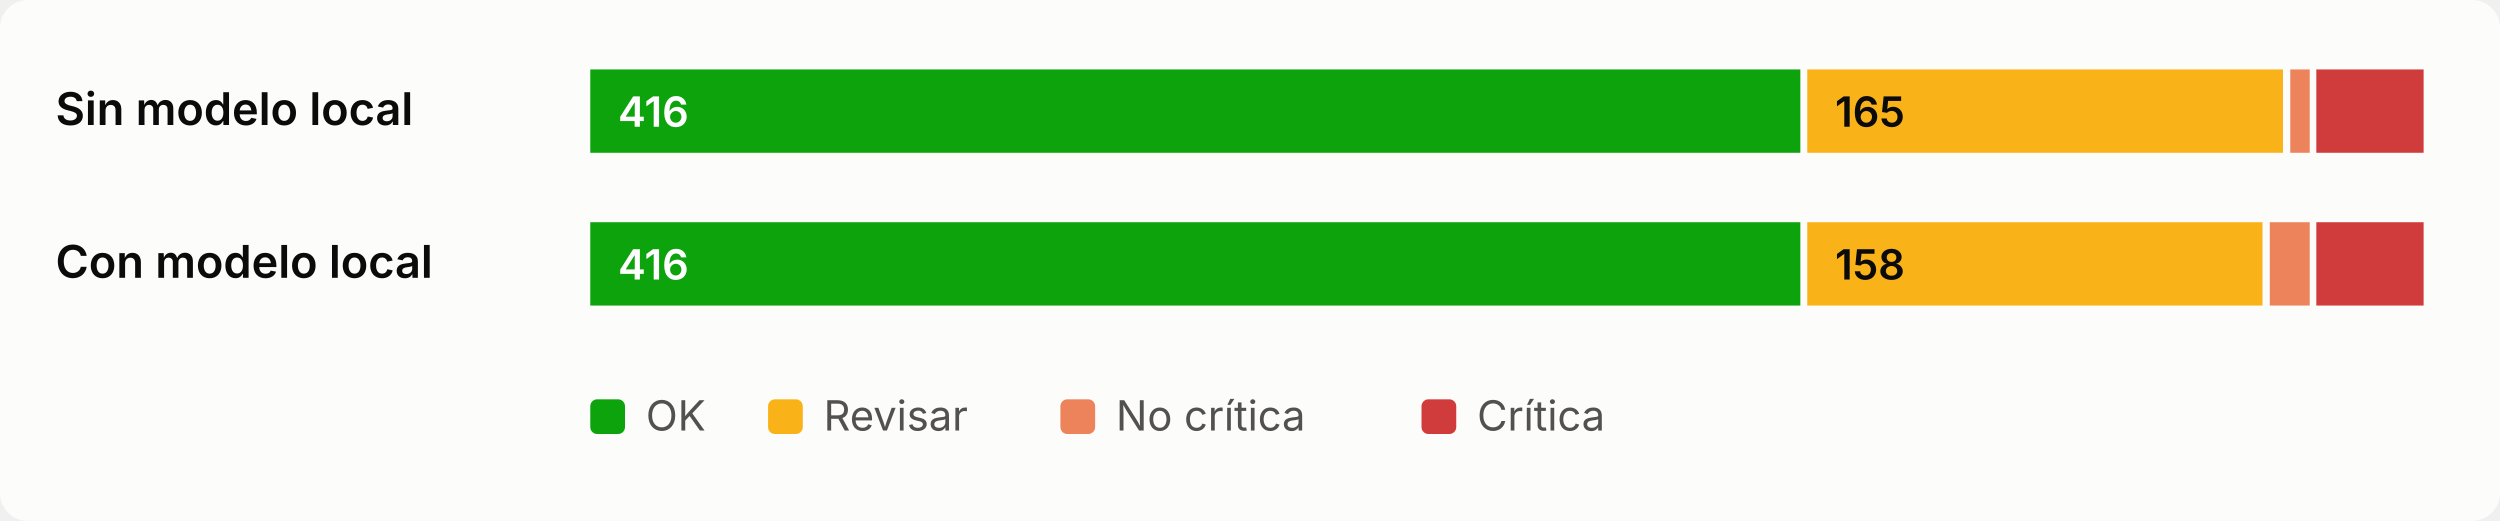
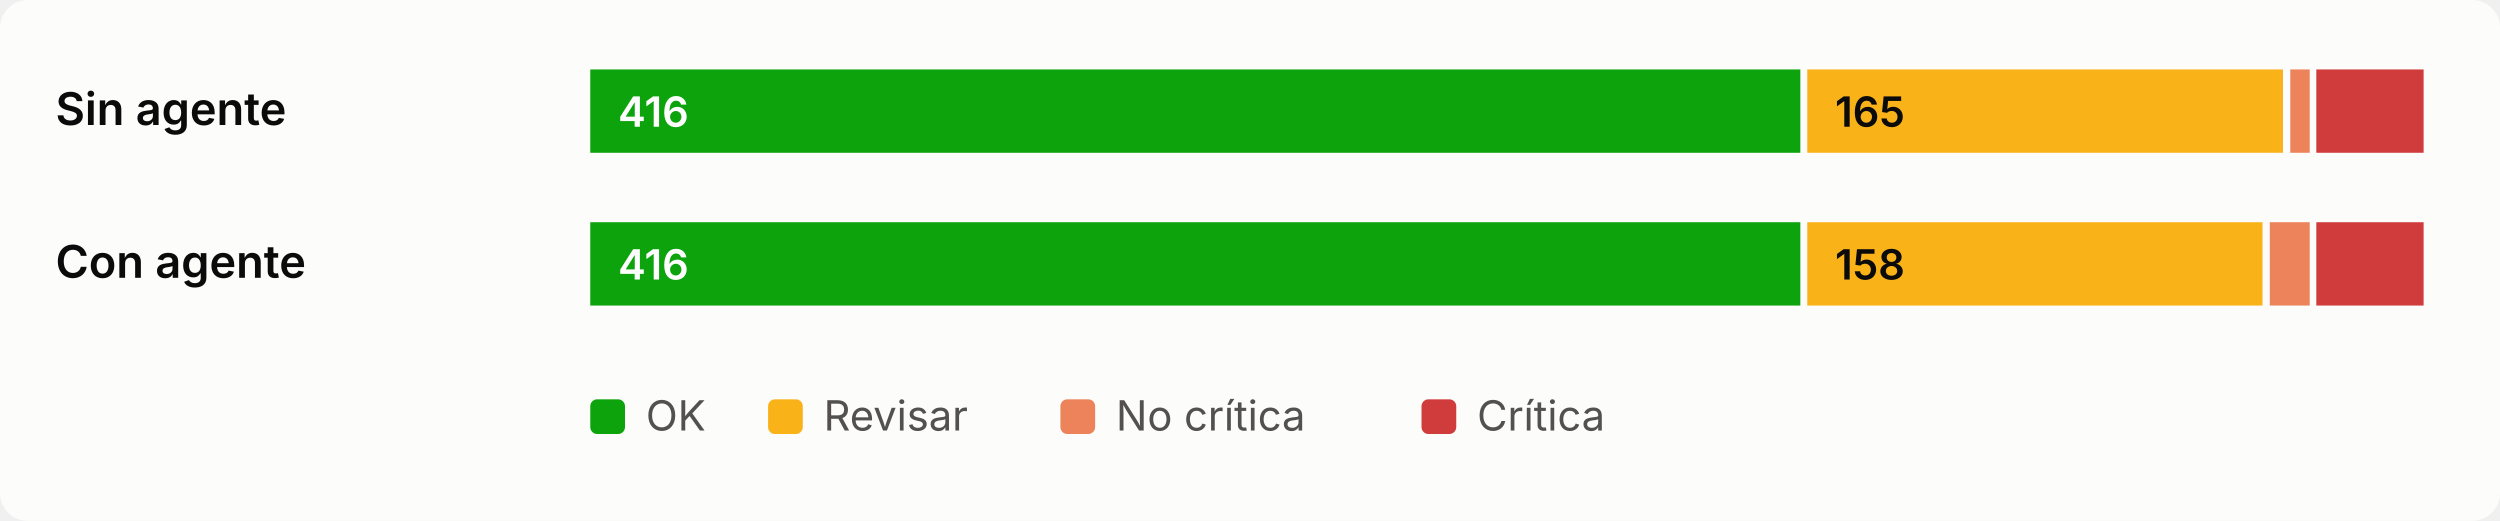
<svg xmlns="http://www.w3.org/2000/svg" viewBox="0 0 720 150" role="img" font-family="system-ui, -apple-system, &quot;Segoe UI&quot;, sans-serif" class="viz">
  <style>
.bg{fill:#fcfcfb}.ink{fill:#0b0b0b}.ink2{fill:#52514e}.muted{fill:#898781}
.grid{stroke:#e1e0d9}.axis{stroke:#c3c2b7}.s1{fill:#2a78d6}.s2{fill:#eb6834}
.s1soft{fill:#b7d3f6}.ring{stroke:#fcfcfb}.gap{stroke:#fcfcfb}
.ok{fill:#0ca30c}.rev{fill:#fab219}.nc{fill:#ec835a}.cr{fill:#d03b3b}
.on-dark{fill:#ffffff}.on-light{fill:#0b0b0b}
@media (prefers-color-scheme: dark){
.bg{fill:#1a1a19}.ink{fill:#ffffff}.ink2{fill:#c3c2b7}.grid{stroke:#2c2c2a}.axis{stroke:#383835}
.s1{fill:#3987e5}.s2{fill:#d95926}.s1soft{fill:#184f95}.ring{stroke:#1a1a19}.gap{stroke:#1a1a19}}
</style>
  <rect class="bg" x="0" y="0" width="720" height="150" rx="8" />
-   <text x="16.0" y="36.0" class="ink" font-size="13" text-anchor="start" font-weight="600">Sin modelo local</text>
+   <text x="16.0" y="36.0" class="ink" font-size="13" text-anchor="start" font-weight="600">Sin agente</text>
  <rect x="170.0" y="20" width="348.5" height="24" class="ok" />
  <text x="178.0" y="36.5" class="on-dark" font-size="12" text-anchor="start" font-weight="600">416</text>
  <rect x="520.5" y="20" width="137.0" height="24" class="rev" />
  <text x="528.5" y="36.5" class="on-light" font-size="12" text-anchor="start" font-weight="600">165</text>
  <rect x="659.6" y="20" width="5.6" height="24" class="nc" />
  <rect x="667.1" y="20" width="30.9" height="24" class="cr" />
-   <text x="16.0" y="80.0" class="ink" font-size="13" text-anchor="start" font-weight="600">Con modelo local</text>
+   <text x="16.0" y="80.0" class="ink" font-size="13" text-anchor="start" font-weight="600">Con agente</text>
  <rect x="170.0" y="64" width="348.5" height="24" class="ok" />
  <text x="178.0" y="80.5" class="on-dark" font-size="12" text-anchor="start" font-weight="600">416</text>
  <rect x="520.5" y="64" width="131.1" height="24" class="rev" />
  <text x="528.5" y="80.5" class="on-light" font-size="12" text-anchor="start" font-weight="600">158</text>
  <rect x="653.7" y="64" width="11.5" height="24" class="nc" />
  <rect x="667.1" y="64" width="30.9" height="24" class="cr" />
  <rect x="170" y="115" width="10" height="10" rx="2" class="ok" />
  <text x="186.0" y="124.0" class="ink2" font-size="12" text-anchor="start" font-weight="400">OK</text>
  <rect x="221.2" y="115" width="10" height="10" rx="2" class="rev" />
  <text x="237.2" y="124.0" class="ink2" font-size="12" text-anchor="start" font-weight="400">Revisar</text>
  <rect x="305.4" y="115" width="10" height="10" rx="2" class="nc" />
  <text x="321.4" y="124.0" class="ink2" font-size="12" text-anchor="start" font-weight="400">No crítica</text>
  <rect x="409.4" y="115" width="10" height="10" rx="2" class="cr" />
  <text x="425.4" y="124.0" class="ink2" font-size="12" text-anchor="start" font-weight="400">Crítica</text>
</svg>
